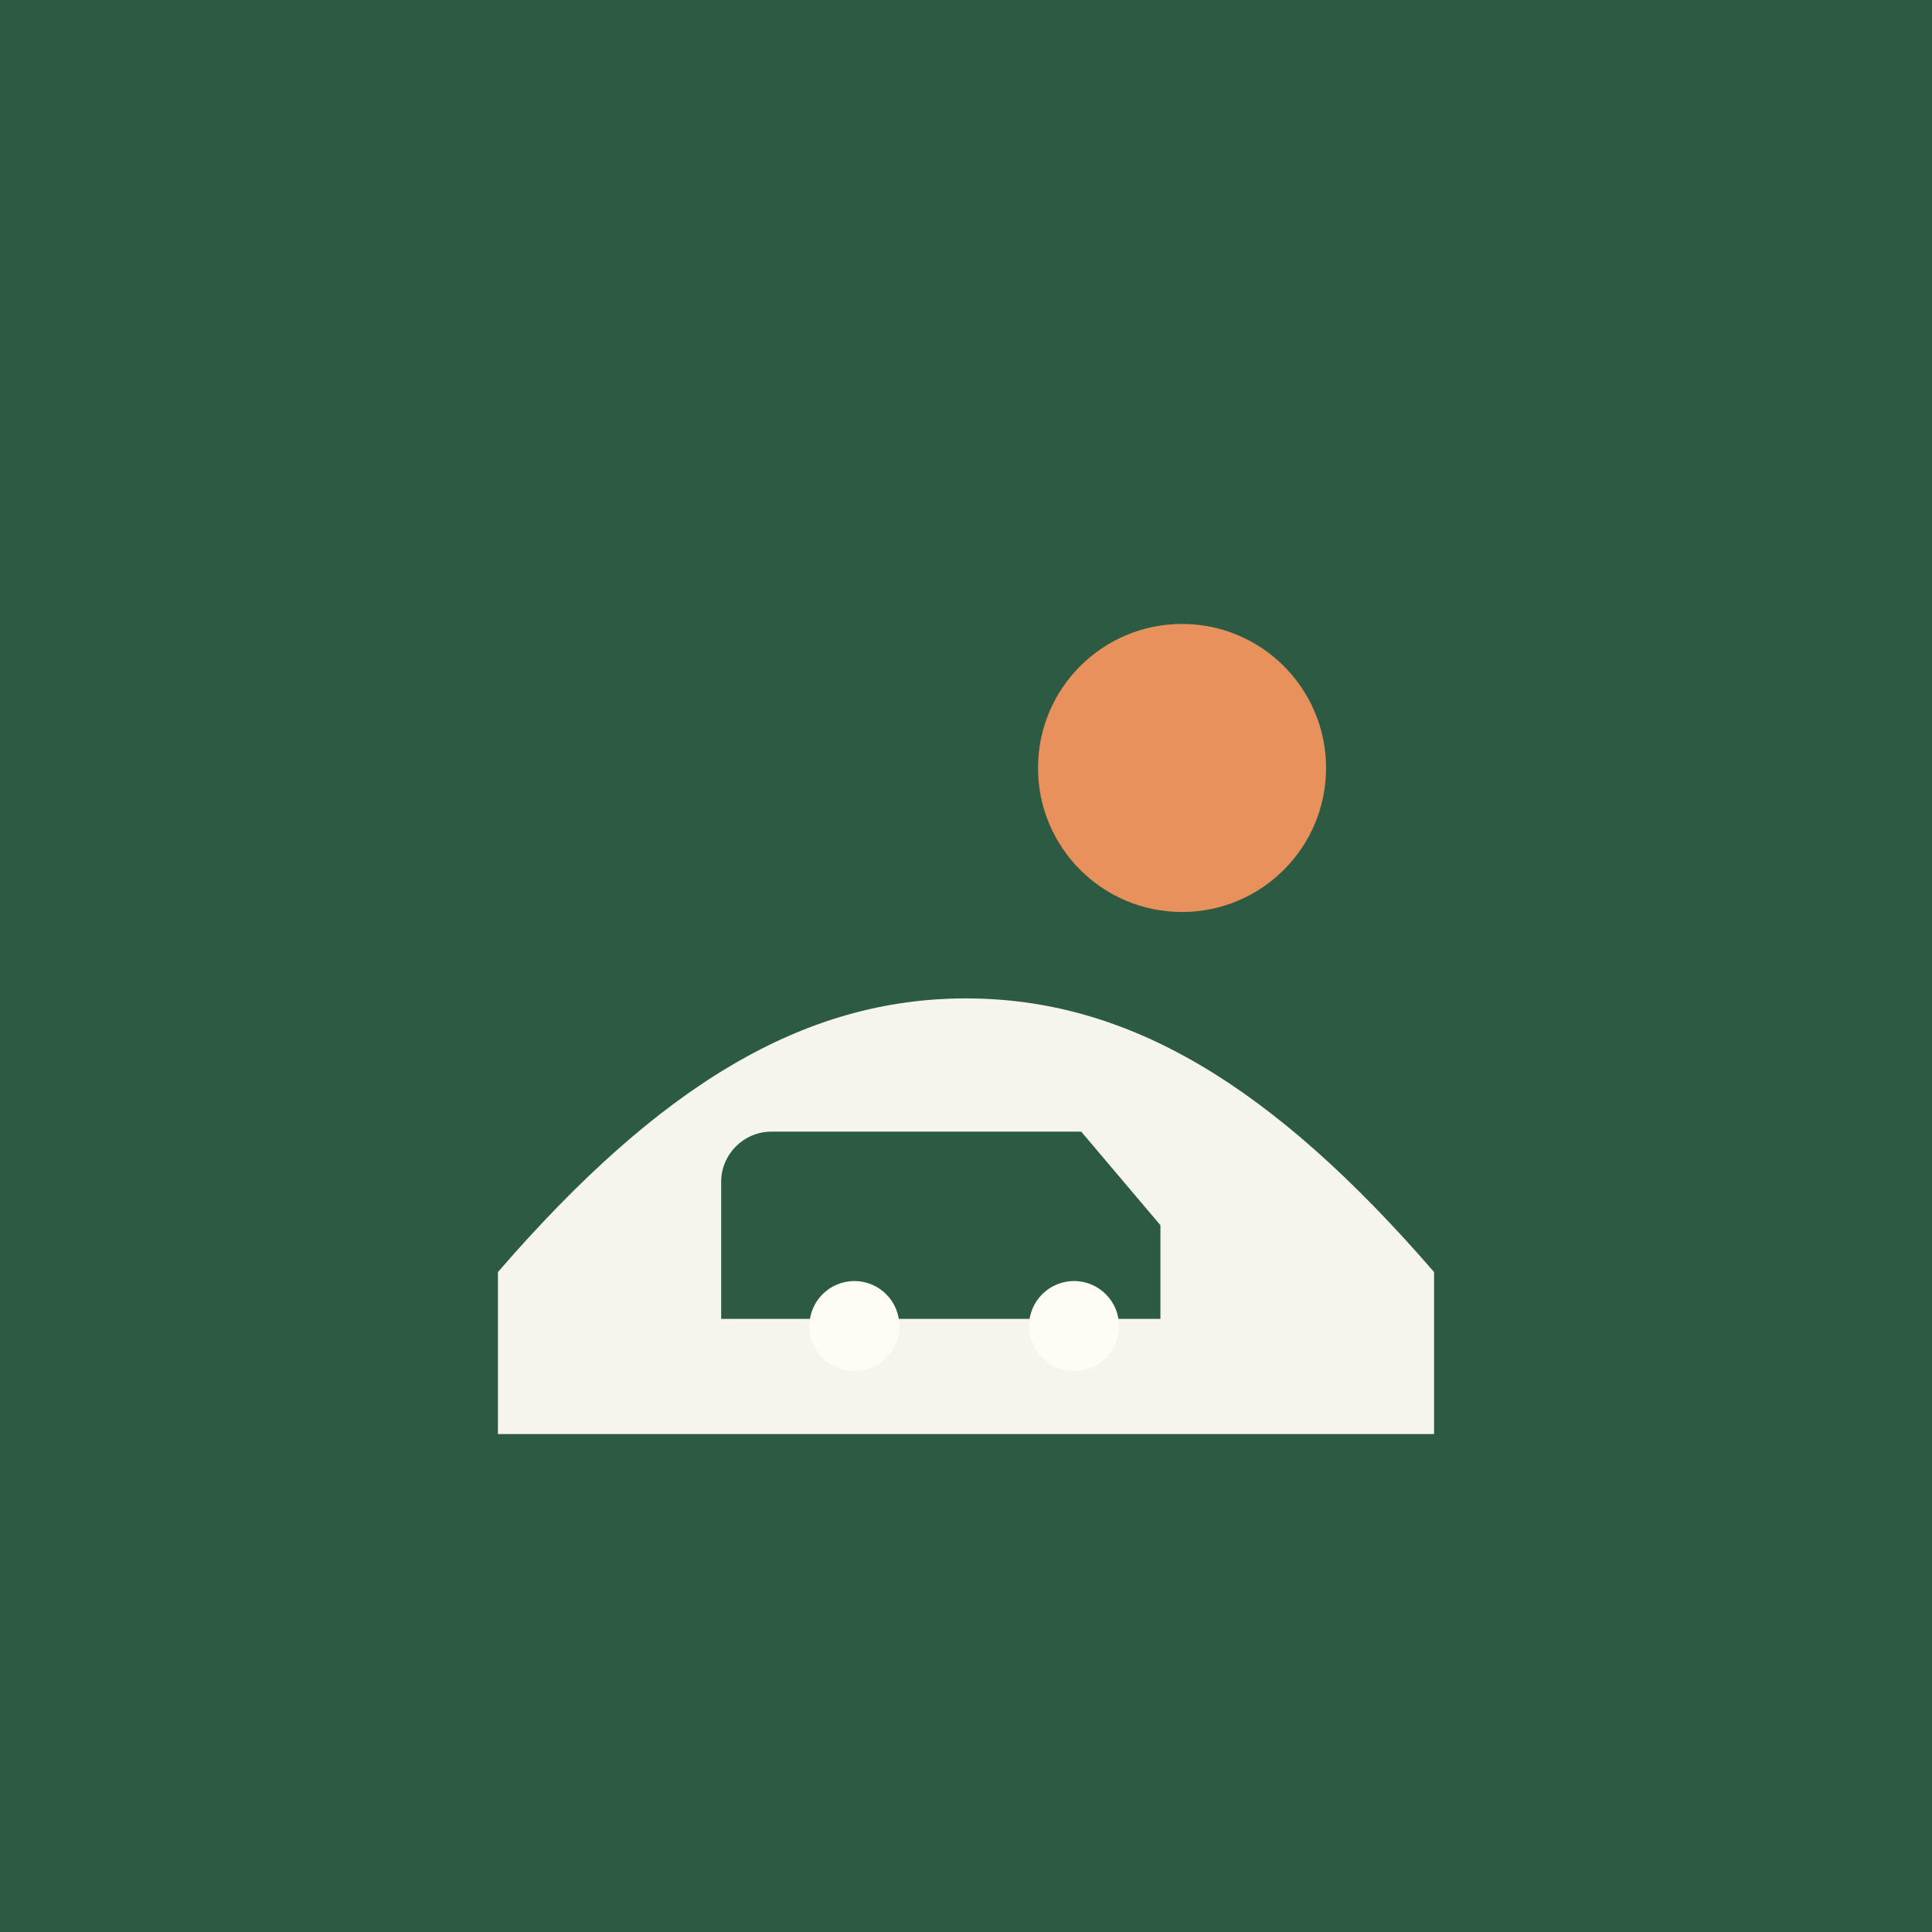
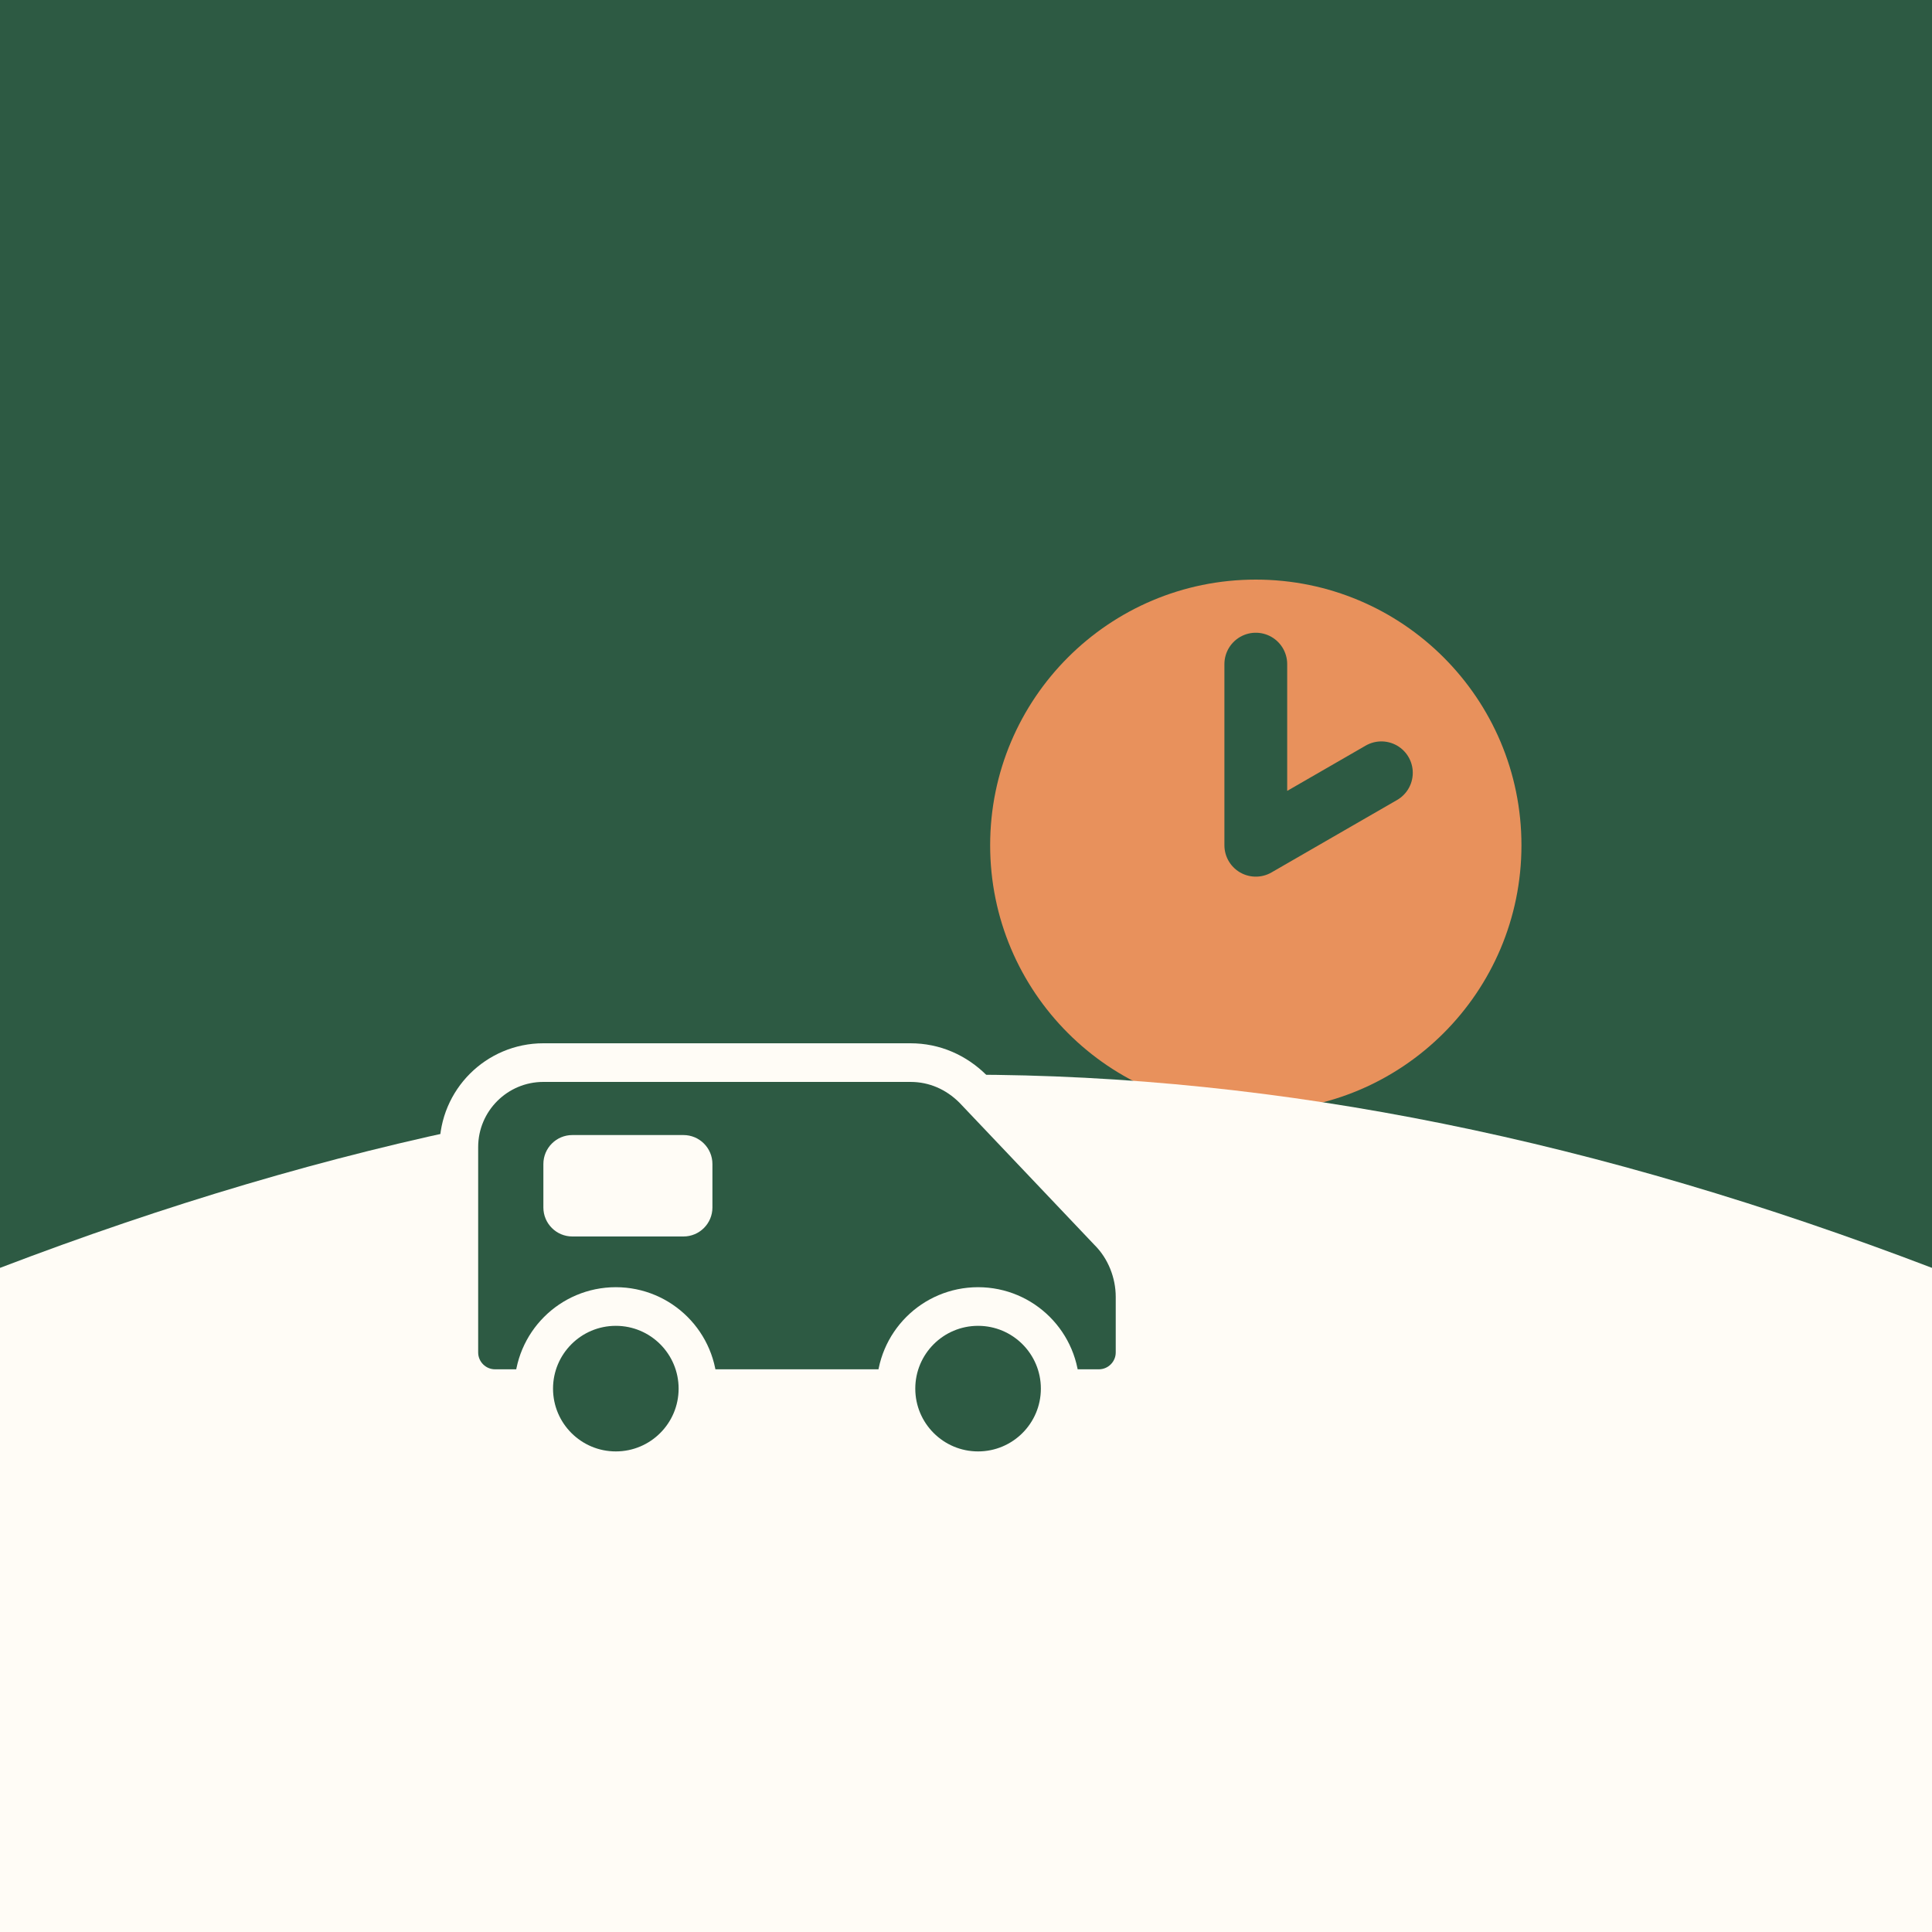
- <svg xmlns="http://www.w3.org/2000/svg" viewBox="-6 -6 44 44">
-   <rect x="-6" y="-6" width="44" height="44" fill="#2d5a43" />
-   <g transform="translate(16 16) scale(.82) translate(-16 -16)">
-     <circle cx="22" cy="10.5" r="4" fill="#e8915c" />
-     <path d="M3 24.5c4.5-5.2 8.5-7.6 13-7.6s8.5 2.4 13 7.6V29H3Z" fill="#fffcf6" opacity=".95" />
-     <path d="M10.6 20.6h8.6l2.2 2.6v2.6H9.2v-3.8a1.4 1.4 0 0 1 1.4-1.4Z" fill="#2d5a43" />
-     <circle cx="12.9" cy="26" r="1.25" fill="#fffcf6" />
-     <circle cx="19" cy="26" r="1.25" fill="#fffcf6" />
+ <svg xmlns="http://www.w3.org/2000/svg" viewBox="0 0 64 64">
+   <rect width="64" height="64" fill="#2d5a43" />
+   <g transform="translate(32 32) scale(.8) translate(-32 -32)">
+     <circle cx="44" cy="27" r="11" fill="#e8915c" />
+     <path d="M44 27v-7.5M44 27l5.2-3" fill="none" stroke="#2d5a43" stroke-width="2.6" stroke-linecap="round" />
+   </g>
+   <path d="M0 42C11 37.8 21.5 35.6 32 35.6S53 37.8 64 42V64H0Z" fill="#fffcf6" />
+   <g transform="translate(32 32) scale(.8) translate(-32 -32)">
+     <path d="M14.5 36h15.2c1 0 1.9.4 2.6 1.1l5.6 5.9c.7.7 1.1 1.7 1.1 2.7V48a1.5 1.5 0 0 1-1.5 1.5H12.5A1.5 1.5 0 0 1 11 48v-8.5a3.5 3.5 0 0 1 3.5-3.5Z" fill="#2d5a43" stroke="#fffcf6" stroke-width="1.6" stroke-linejoin="round" />
+     <rect x="14.5" y="39" width="7" height="4.2" rx="1.2" fill="#fffcf6" />
+     <circle cx="17.5" cy="49.5" r="3.4" fill="#2d5a43" stroke="#fffcf6" stroke-width="1.6" />
+     <circle cx="32.5" cy="49.5" r="3.4" fill="#2d5a43" stroke="#fffcf6" stroke-width="1.6" />
  </g>
</svg>
